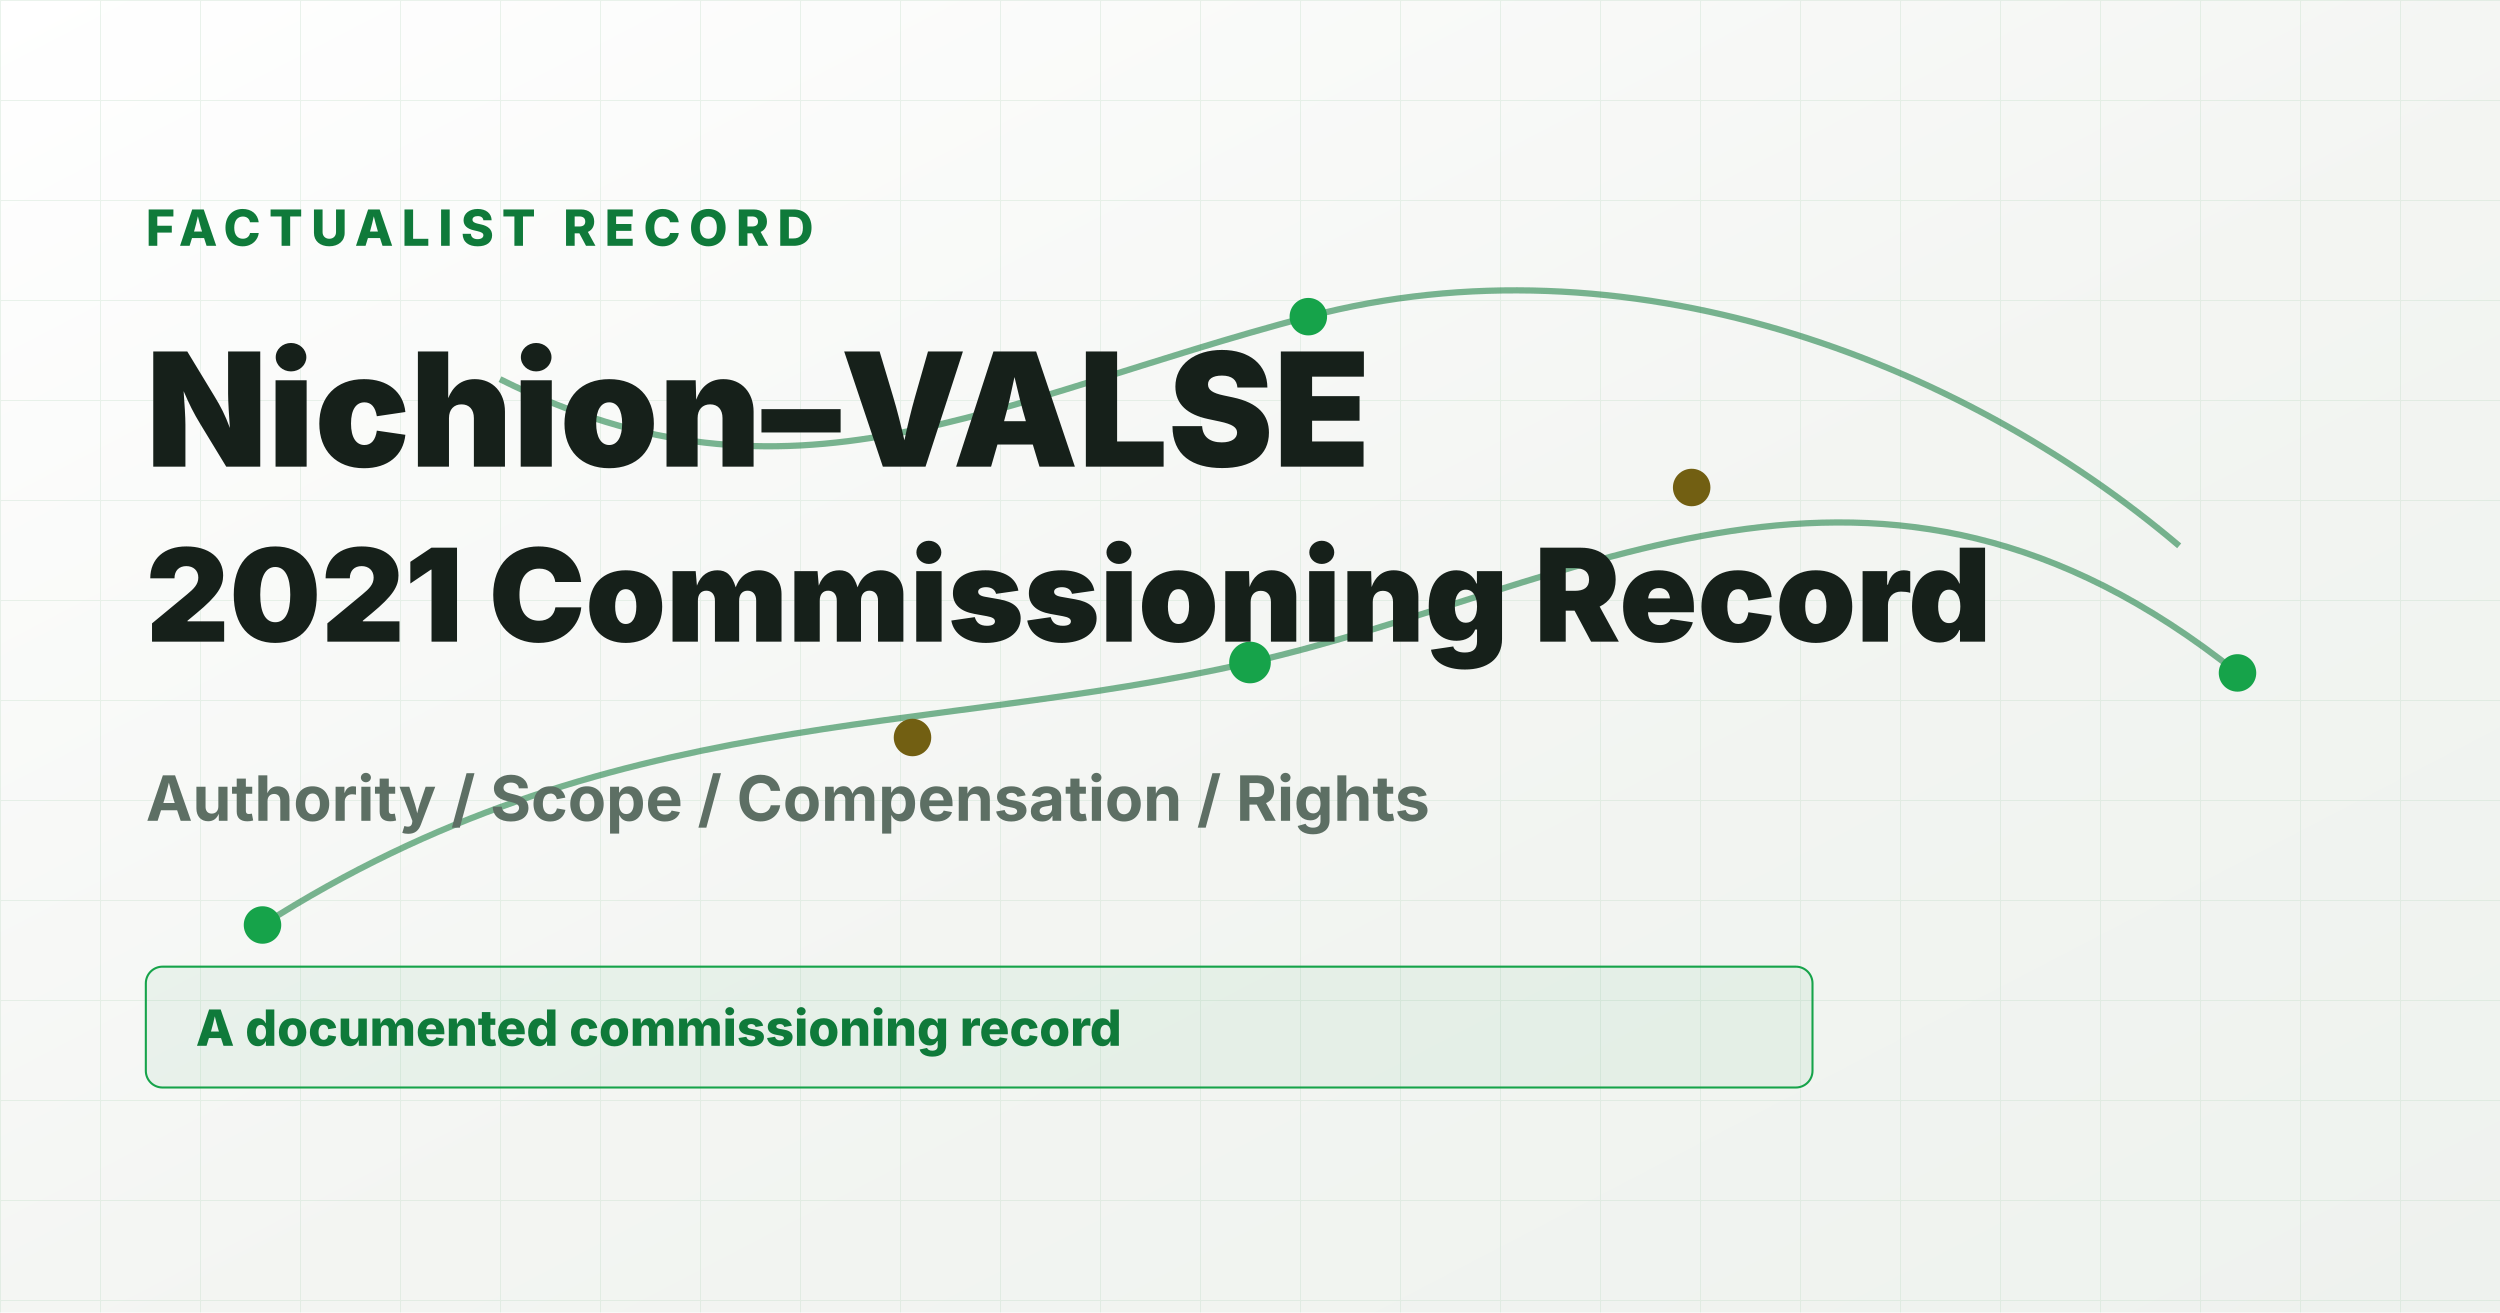
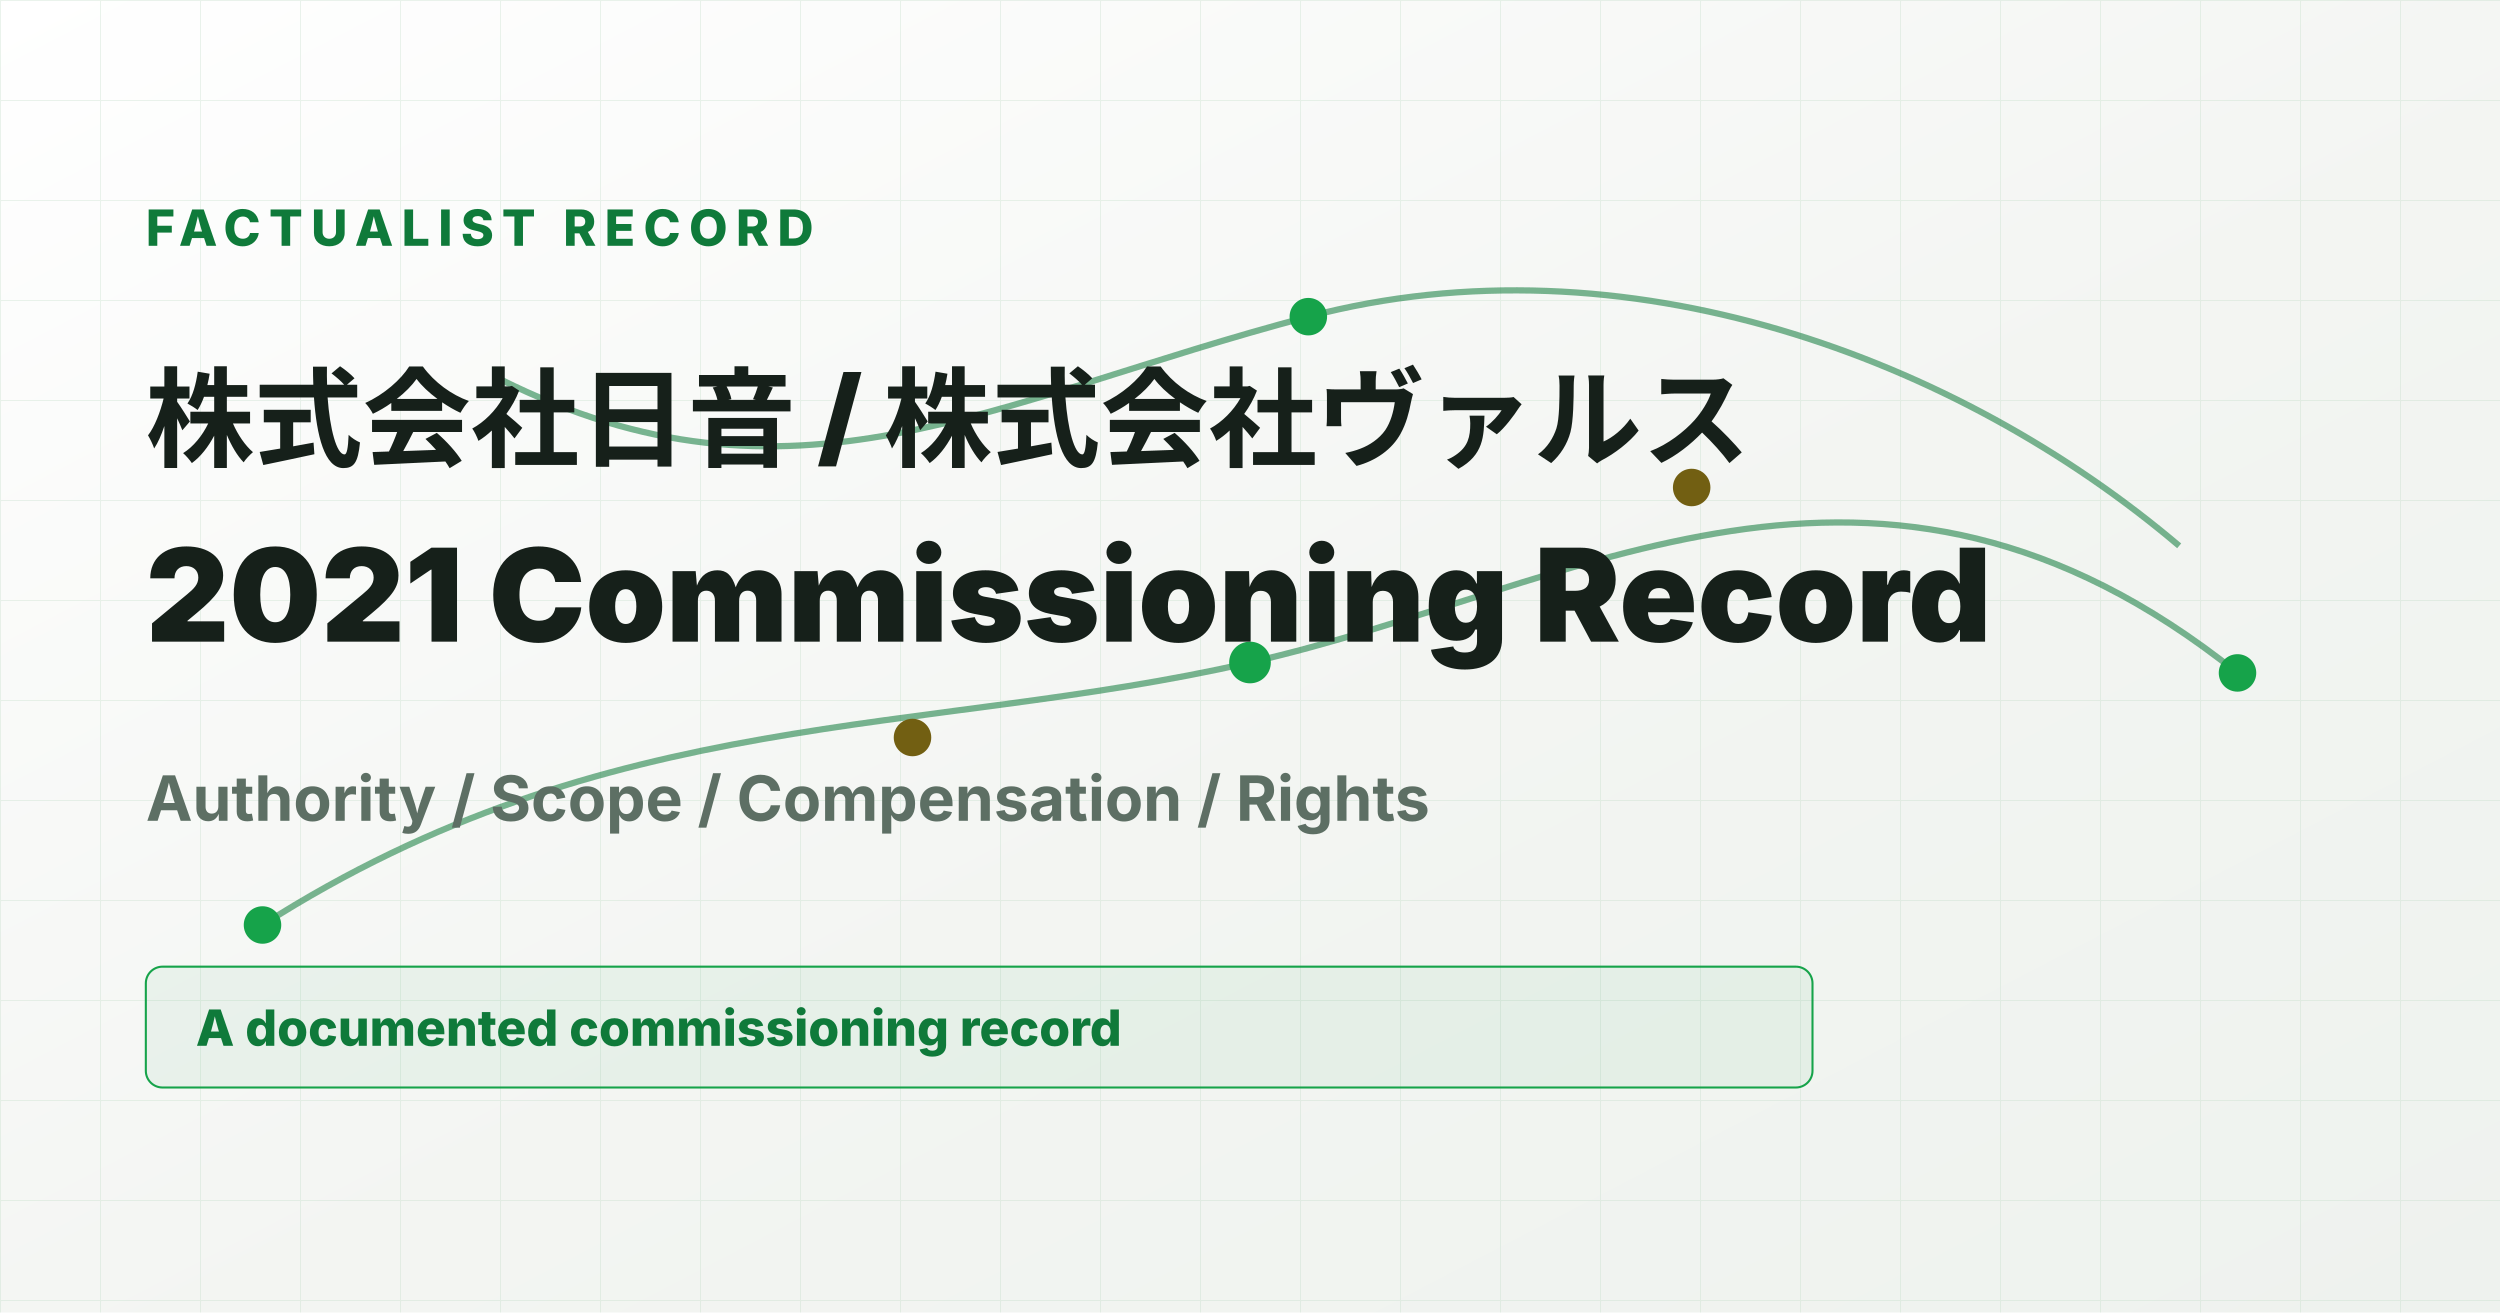
<svg xmlns="http://www.w3.org/2000/svg" width="1200" height="630" viewBox="0 0 1200 630" role="img" aria-labelledby="title desc">
  <defs>
    <linearGradient id="bg" x1="0" x2="1" y1="0" y2="1">
      <stop offset="0" stop-color="#ffffff" />
      <stop offset=".55" stop-color="#f3f5f2" />
      <stop offset="1" stop-color="#eef2ee" />
    </linearGradient>
    <pattern id="grid" width="48" height="48" patternUnits="userSpaceOnUse">
      <path d="M48 0H0v48" fill="none" stroke="#bcd8c4" stroke-opacity=".32" />
    </pattern>
  </defs>
  <rect width="1200" height="630" fill="url(#bg)" />
  <rect width="1200" height="630" fill="url(#grid)" />
  <g fill="none" stroke="#0f7a3a" stroke-width="3" stroke-opacity=".55">
    <path d="M126 444C292 338 442 354 600 318s300-134 474 5" />
    <path d="M240 182C380 252 476 192 628 152s312 20 418 110" />
  </g>
  <g fill="#16a34a">
    <circle cx="126" cy="444" r="9" />
    <circle cx="600" cy="318" r="10" />
    <circle cx="1074" cy="323" r="9" />
    <circle cx="628" cy="152" r="9" />
  </g>
  <g fill="#725f12">
    <circle cx="438" cy="354" r="9" />
    <circle cx="812" cy="234" r="9" />
  </g>
  <text x="70" y="118" fill="#0f7a3a" font-family="Inter, Arial, sans-serif" font-size="24" font-weight="800" letter-spacing="4">FACTUALIST RECORD</text>
-   <text x="70" y="224" fill="#16201a" font-family="Inter, Arial, sans-serif" font-size="76" font-weight="900">Nichion–VALSE</text>
+   <text x="70" y="220" fill="#16201a" font-family="Inter, Arial, sans-serif" font-size="52" font-weight="900">株式会社日音 / 株式会社ヴァルス</text>
  <text x="70" y="308" fill="#16201a" font-family="Inter, Arial, sans-serif" font-size="62" font-weight="900">2021 Commissioning Record</text>
  <text x="70" y="394" fill="#5d6f64" font-family="Inter, Arial, sans-serif" font-size="30" font-weight="700">Authority / Scope / Compensation / Rights</text>
  <rect x="70" y="464" width="800" height="58" rx="8" fill="#16a34a" fill-opacity=".06" stroke="#16a34a" />
  <text x="94" y="502" fill="#0f7a3a" font-family="Inter, Arial, sans-serif" font-size="24" font-weight="800">A documented commissioning record</text>
</svg>
